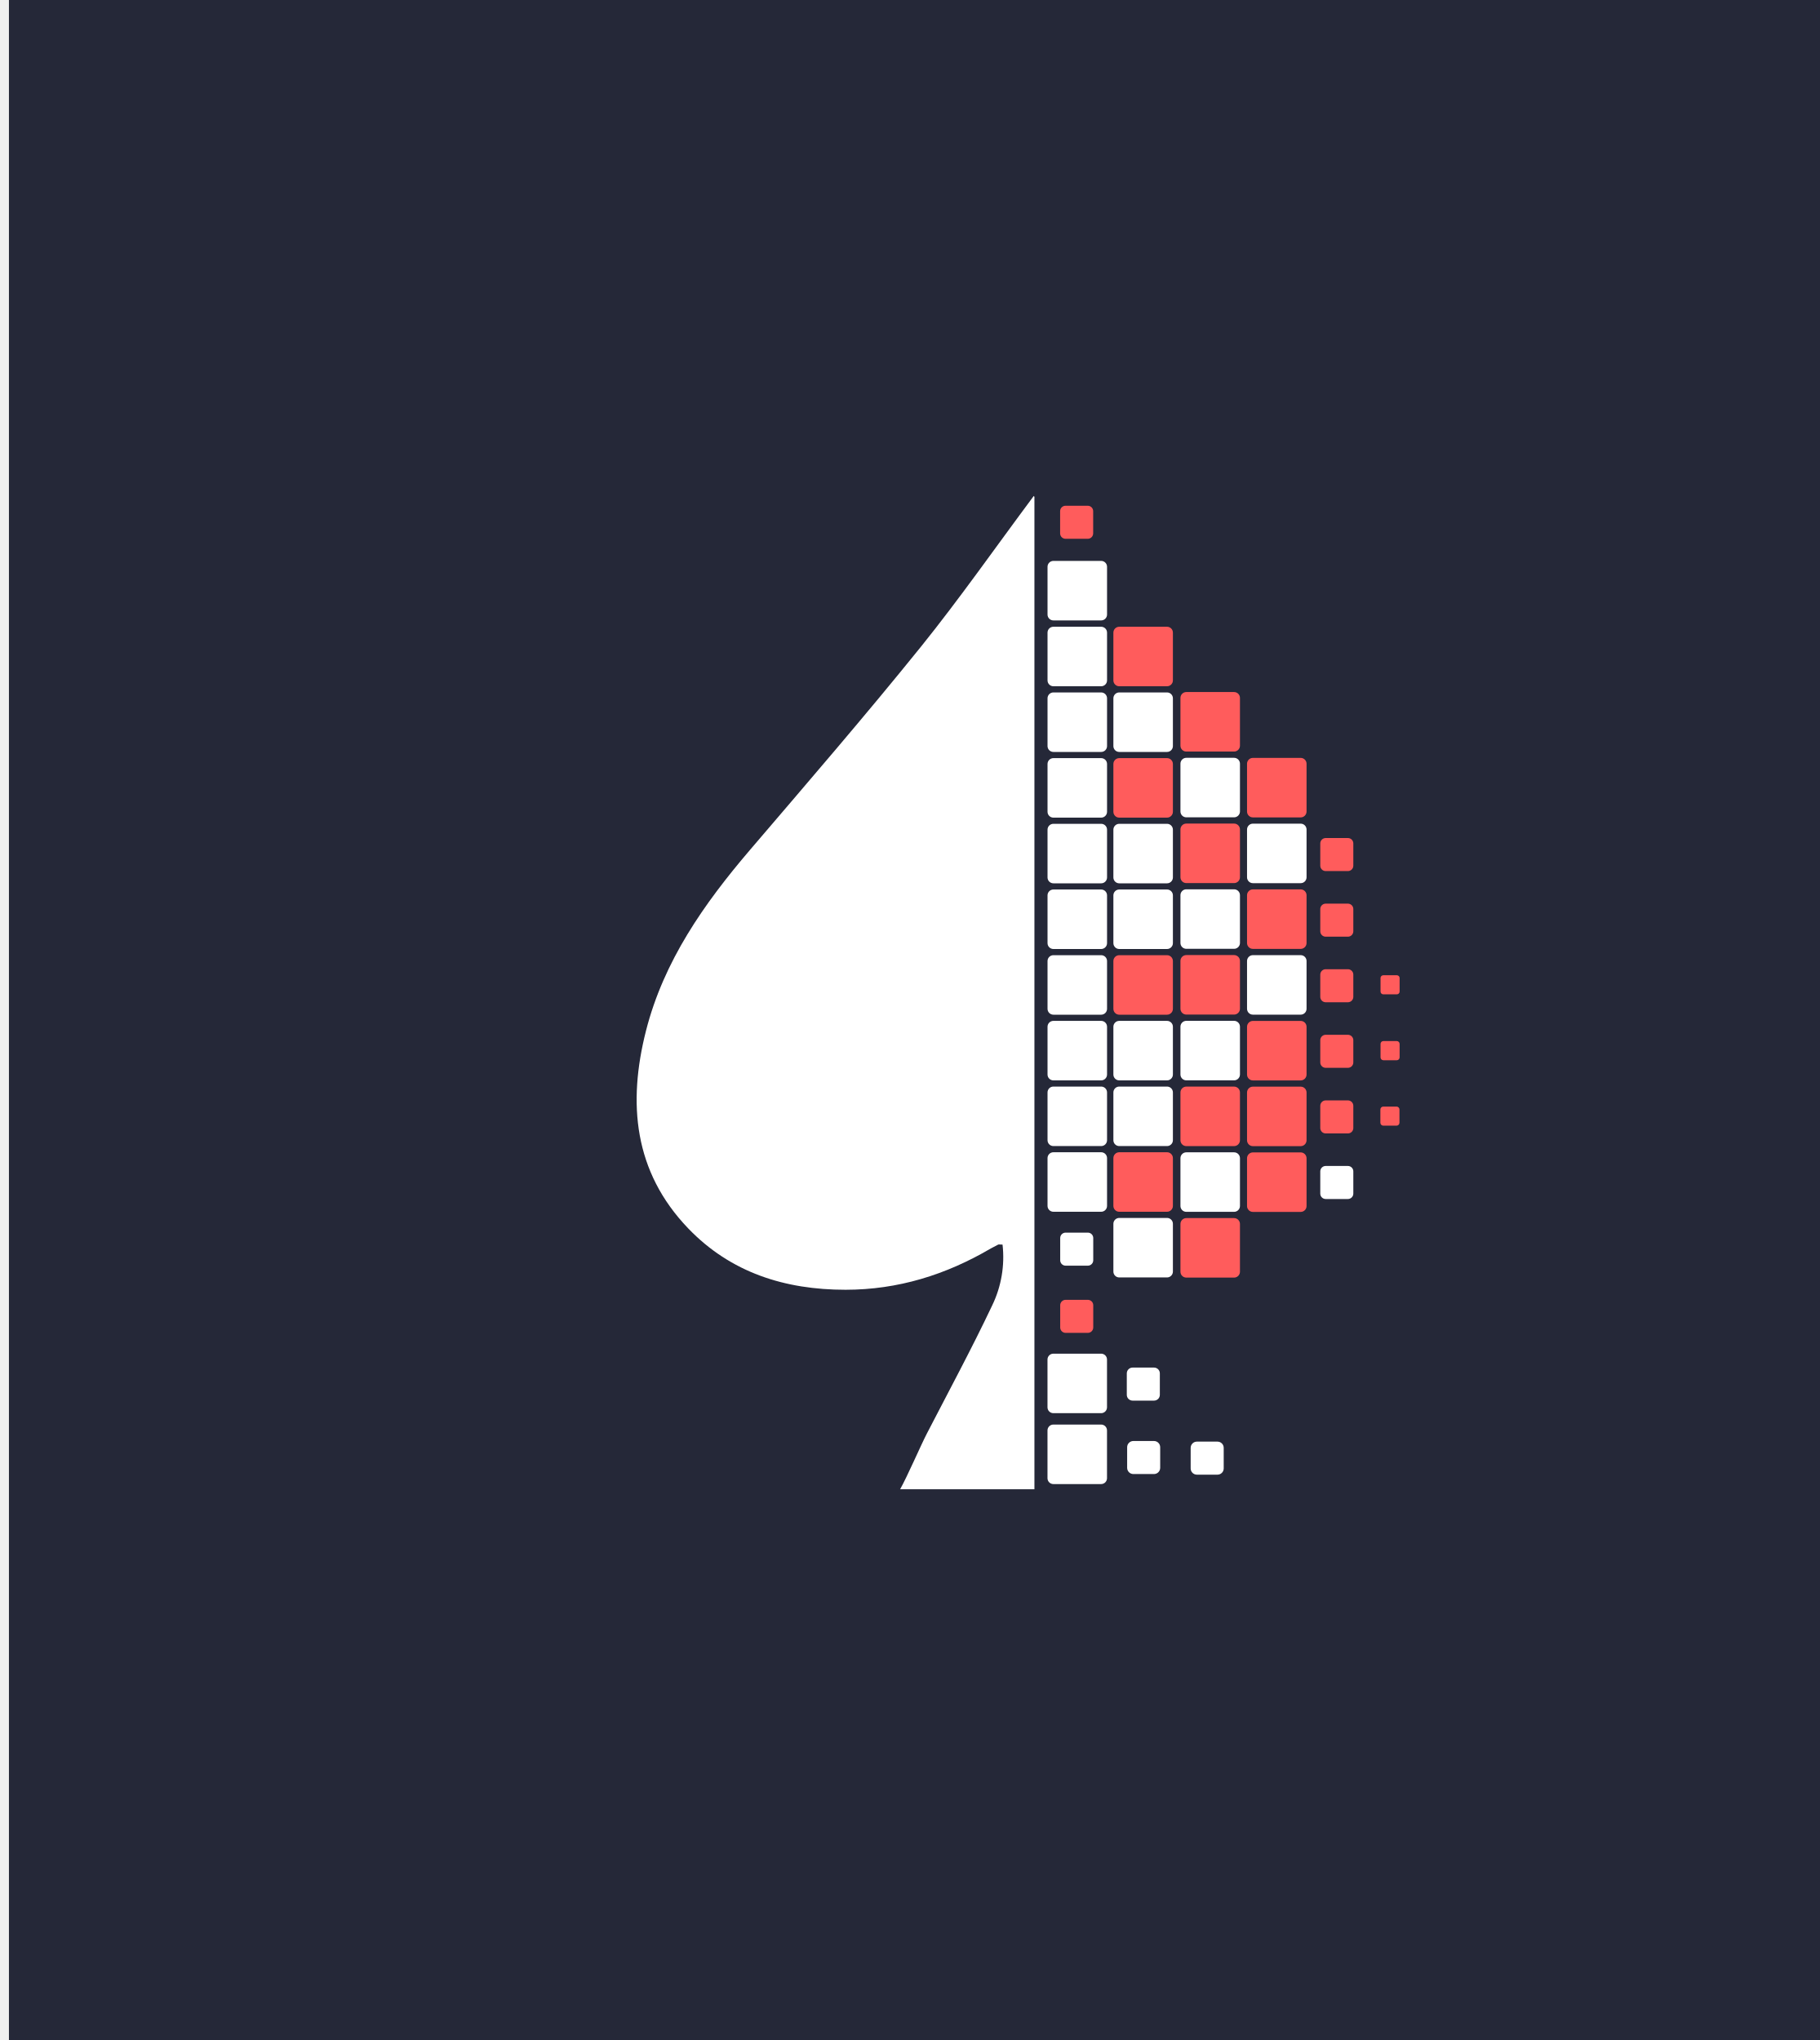
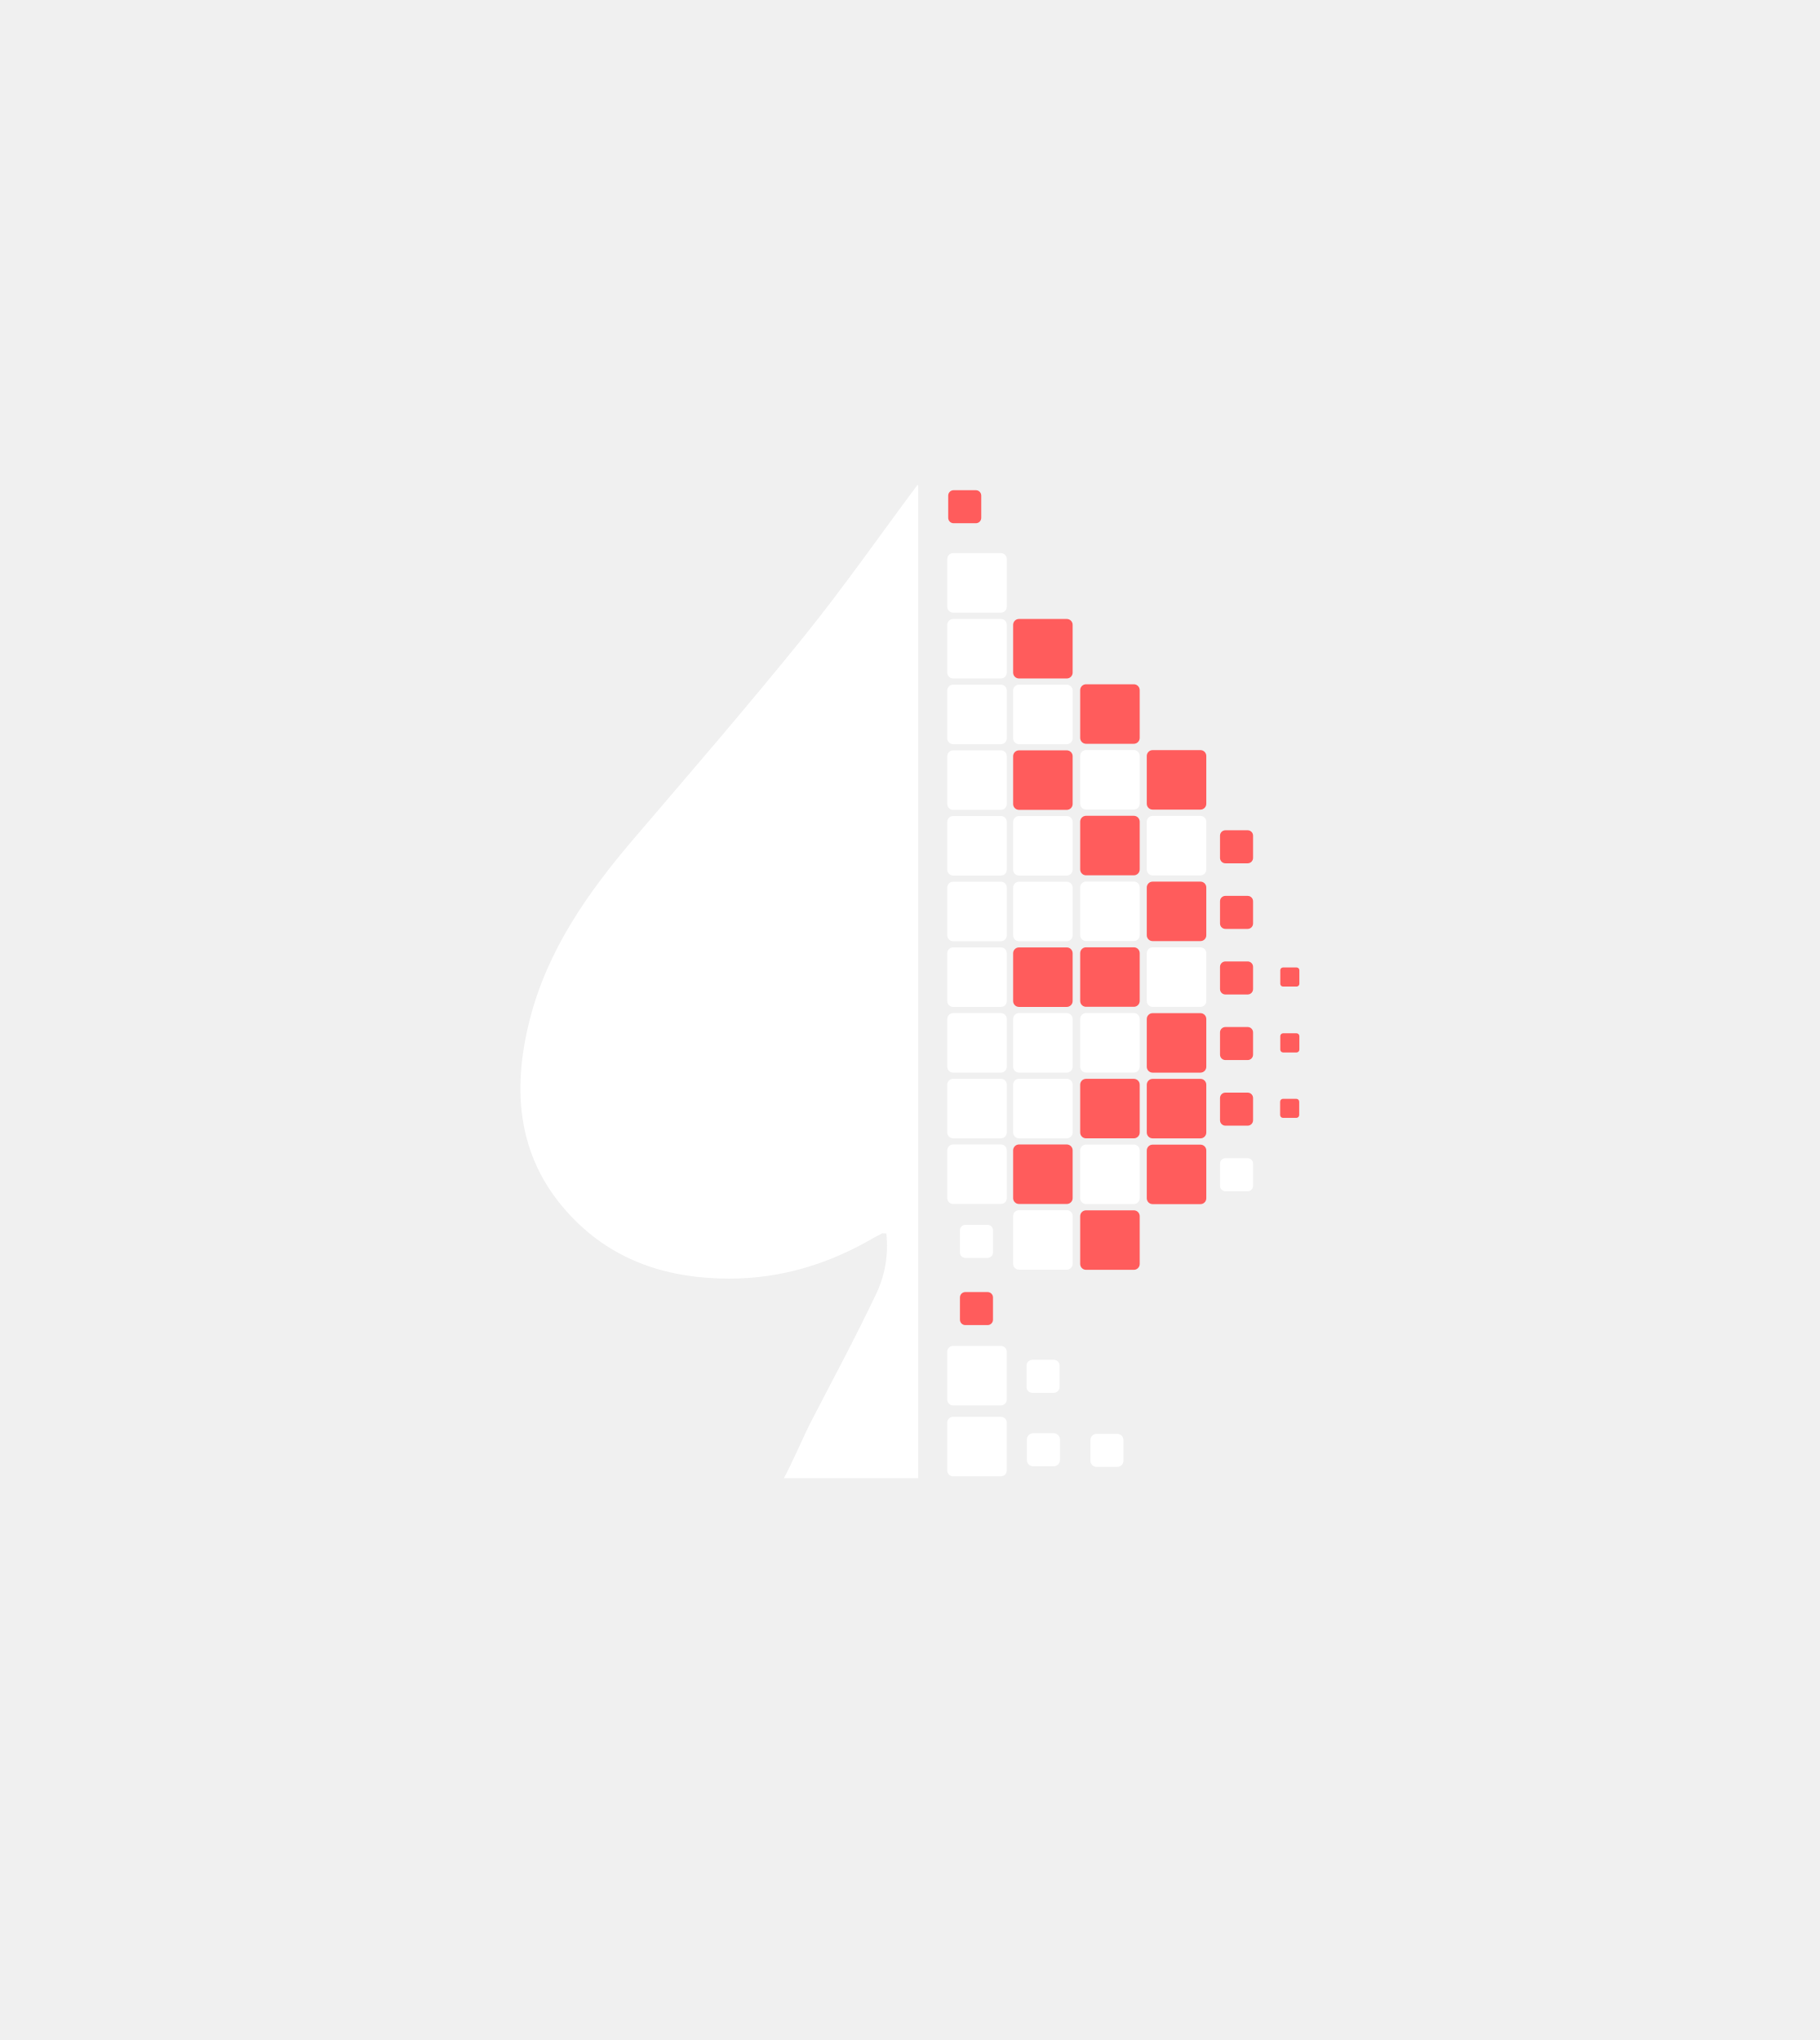
- <svg xmlns="http://www.w3.org/2000/svg" id="Ebene_1" data-name="Ebene 1" viewBox="0 0 468.11 524.85">
-   <defs>
-     <style>.cls-1{fill:#252838;}.cls-2{fill:#fff;}.cls-3{fill:#ff5c5c;}</style>
+ <svg xmlns="http://www.w3.org/2000/svg" id="Ebene_1" data-name="Ebene 1" viewBox="0 0 468.11 524.85" version="1.1">
+   <defs id="defs3496">
+     <style id="style3498">.cls-1{fill:#252838;}.cls-2{fill:#fff;}.cls-3{fill:#ff5c5c;}</style>
  </defs>
-   <rect class="cls-1" x="2.3" y="-1.06" width="468.81" height="530" />
-   <rect class="cls-2" x="289.94" y="370.74" width="8.5" height="8.5" rx="1.6" ry="1.6" />
-   <rect class="cls-2" x="306.28" y="370.9" width="8.5" height="8.5" rx="1.6" ry="1.6" />
-   <path class="cls-2" d="M192.92,218.67c14.81-17.33,29.71-34.59,44-52.31,10-12.43,19.19-25.59,29-38.76l.17.23V383.16H231.54c1.83-3.24,5.37-11.42,6.87-14.31,5.68-11,11.53-21.83,16.82-33a28.57,28.57,0,0,0,2.66-15.64c-.66,0-.94-.08-1.13,0-.65.32-1.28.68-1.9,1C243.29,328,231,331.82,217.51,331.83c-15.58,0-29.53-4.39-40.49-15.8-14-14.59-15.58-32.23-10.85-50.83C170.73,247.27,181.08,232.53,192.92,218.67Z" />
-   <rect class="cls-3" x="286.4" y="161.25" width="15.31" height="15.31" rx="1.51" ry="1.51" />
-   <rect class="cls-2" x="286.4" y="178.15" width="15.31" height="15.31" rx="1.51" ry="1.51" />
-   <rect class="cls-3" x="286.4" y="195.05" width="15.31" height="15.31" rx="1.51" ry="1.51" />
-   <rect class="cls-2" x="286.4" y="211.95" width="15.31" height="15.31" rx="1.51" ry="1.51" />
-   <rect class="cls-2" x="286.4" y="228.85" width="15.31" height="15.31" rx="1.51" ry="1.51" />
-   <rect class="cls-3" x="286.4" y="245.75" width="15.31" height="15.31" rx="1.51" ry="1.51" />
-   <rect class="cls-2" x="286.4" y="262.65" width="15.31" height="15.31" rx="1.51" ry="1.51" />
-   <rect class="cls-2" x="286.4" y="279.55" width="15.31" height="15.31" rx="1.51" ry="1.51" />
-   <rect class="cls-3" x="286.4" y="296.45" width="15.31" height="15.31" rx="1.51" ry="1.51" />
-   <rect class="cls-2" x="269.45" y="348.27" width="15.31" height="15.31" rx="1.51" ry="1.51" />
-   <rect class="cls-2" x="269.45" y="366.51" width="15.31" height="15.31" rx="1.51" ry="1.51" />
-   <rect class="cls-3" x="303.65" y="178.05" width="15.31" height="15.31" rx="1.51" ry="1.51" />
-   <rect class="cls-2" x="303.65" y="194.97" width="15.31" height="15.31" rx="1.51" ry="1.51" />
-   <rect class="cls-3" x="303.65" y="211.89" width="15.31" height="15.31" rx="1.51" ry="1.51" />
-   <rect class="cls-2" x="303.65" y="228.8" width="15.31" height="15.31" rx="1.51" ry="1.51" />
-   <rect class="cls-3" x="303.65" y="245.72" width="15.31" height="15.31" rx="1.51" ry="1.51" />
-   <rect class="cls-2" x="303.65" y="262.64" width="15.31" height="15.31" rx="1.51" ry="1.51" />
-   <rect class="cls-3" x="303.65" y="279.56" width="15.31" height="15.31" rx="1.51" ry="1.51" />
-   <rect class="cls-2" x="303.65" y="296.47" width="15.31" height="15.31" rx="1.51" ry="1.51" />
-   <rect class="cls-3" x="303.65" y="313.39" width="15.31" height="15.31" rx="1.51" ry="1.51" />
-   <rect class="cls-2" x="286.4" y="313.35" width="15.31" height="15.31" rx="1.51" ry="1.51" />
-   <rect class="cls-2" x="269.46" y="161.25" width="15.31" height="15.31" rx="1.51" ry="1.51" />
-   <rect class="cls-2" x="269.46" y="144.31" width="15.31" height="15.31" rx="1.51" ry="1.51" />
-   <rect class="cls-2" x="269.46" y="178.15" width="15.31" height="15.31" rx="1.51" ry="1.51" />
-   <rect class="cls-2" x="269.46" y="195.05" width="15.31" height="15.31" rx="1.51" ry="1.51" />
-   <rect class="cls-2" x="269.46" y="211.95" width="15.31" height="15.31" rx="1.51" ry="1.51" />
-   <rect class="cls-2" x="269.46" y="228.85" width="15.31" height="15.31" rx="1.51" ry="1.51" />
-   <rect class="cls-2" x="269.46" y="245.75" width="15.31" height="15.31" rx="1.51" ry="1.51" />
-   <rect class="cls-2" x="269.46" y="262.65" width="15.31" height="15.31" rx="1.51" ry="1.51" />
-   <rect class="cls-2" x="269.46" y="279.55" width="15.31" height="15.31" rx="1.51" ry="1.51" />
-   <rect class="cls-2" x="269.46" y="296.45" width="15.31" height="15.31" rx="1.51" ry="1.51" />
-   <rect class="cls-3" x="320.78" y="194.99" width="15.31" height="15.31" rx="1.51" ry="1.51" />
-   <rect class="cls-2" x="320.78" y="211.91" width="15.31" height="15.31" rx="1.51" ry="1.51" />
-   <rect class="cls-3" x="320.78" y="228.82" width="15.31" height="15.31" rx="1.51" ry="1.51" />
-   <rect class="cls-2" x="320.78" y="245.74" width="15.31" height="15.31" rx="1.51" ry="1.51" />
-   <rect class="cls-3" x="320.78" y="262.66" width="15.31" height="15.31" rx="1.51" ry="1.51" />
-   <rect class="cls-3" x="320.78" y="279.57" width="15.31" height="15.31" rx="1.51" ry="1.51" />
-   <rect class="cls-3" x="320.78" y="296.49" width="15.31" height="15.31" rx="1.51" ry="1.51" />
-   <rect class="cls-3" x="339.62" y="215.61" width="8.5" height="8.5" rx="1.39" ry="1.39" />
-   <rect class="cls-3" x="339.62" y="232.49" width="8.5" height="8.5" rx="1.39" ry="1.39" />
-   <rect class="cls-3" x="339.62" y="249.36" width="8.5" height="8.5" rx="1.39" ry="1.39" />
-   <rect class="cls-3" x="339.62" y="266.23" width="8.5" height="8.5" rx="1.39" ry="1.39" />
-   <rect class="cls-3" x="339.62" y="283.11" width="8.5" height="8.5" rx="1.39" ry="1.39" />
-   <rect class="cls-2" x="339.62" y="299.98" width="8.5" height="8.5" rx="1.39" ry="1.39" />
-   <rect class="cls-3" x="355.12" y="250.91" width="4.91" height="4.91" rx="0.71" ry="0.71" />
-   <rect class="cls-3" x="355.12" y="267.84" width="4.91" height="4.94" rx="0.74" ry="0.74" />
-   <rect class="cls-3" x="355.08" y="284.7" width="4.91" height="4.91" rx="0.75" ry="0.75" />
-   <rect class="cls-2" x="289.85" y="351.85" width="8.5" height="8.5" rx="1.49" ry="1.49" />
-   <rect class="cls-2" x="272.72" y="317.13" width="8.5" height="8.5" rx="1.39" ry="1.39" />
-   <rect class="cls-3" x="272.72" y="334.42" width="8.5" height="8.5" rx="1.39" ry="1.39" />
-   <rect class="cls-3" x="272.7" y="130.12" width="8.5" height="8.5" rx="1.39" ry="1.39" />
+   <g id="g3620" transform="translate(11.2105,0)">
+     <rect style="fill:#ffffff" id="rect3504" ry="1.6" rx="1.6" height="8.5" width="8.5" y="368.74" x="252.94" class="cls-2" />
+     <rect style="fill:#ffffff" id="rect3506" ry="1.6" rx="1.6" height="8.5" width="8.5" y="368.9" x="269.28" class="cls-2" />
+     <path style="fill:#ffffff" id="path3508" d="m 151.812,215.802 c 14.81,-17.33 29.71,-34.59 44,-52.31 10,-12.43 19.19,-25.59 29,-38.76 l 0.17,0.23 0,255.33 -34.55,0 c 1.83,-3.24 5.37,-11.42 6.87,-14.31 5.68,-11 11.53,-21.83 16.82,-33 a 28.57,28.57 0 0 0 2.66,-15.64 c -0.66,0 -0.94,-0.08 -1.13,0 -0.65,0.32 -1.28,0.68 -1.9,1 -11.57,6.79 -23.86,10.61 -37.35,10.62 -15.58,0 -29.53,-4.39 -40.49,-15.8 -14,-14.59 -15.58,-32.23 -10.85,-50.83 4.56,-17.93 14.91,-32.67 26.75,-46.53 z" class="cls-2" />
+     <rect style="fill:#ff5c5c" id="rect3510" ry="1.51" rx="1.51" height="15.31" width="15.31" y="159.25" x="249.4" class="cls-3" />
+     <rect style="fill:#ffffff" id="rect3512" ry="1.51" rx="1.51" height="15.31" width="15.31" y="176.15" x="249.4" class="cls-2" />
+     <rect style="fill:#ff5c5c" id="rect3514" ry="1.51" rx="1.51" height="15.31" width="15.31" y="193.05" x="249.4" class="cls-3" />
+     <rect style="fill:#ffffff" id="rect3516" ry="1.51" rx="1.51" height="15.31" width="15.31" y="209.95" x="249.4" class="cls-2" />
+     <rect style="fill:#ffffff" id="rect3518" ry="1.51" rx="1.51" height="15.31" width="15.31" y="226.85" x="249.4" class="cls-2" />
+     <rect style="fill:#ff5c5c" id="rect3520" ry="1.51" rx="1.51" height="15.31" width="15.31" y="243.75" x="249.4" class="cls-3" />
+     <rect style="fill:#ffffff" id="rect3522" ry="1.51" rx="1.51" height="15.31" width="15.31" y="260.65" x="249.4" class="cls-2" />
+     <rect style="fill:#ffffff" id="rect3524" ry="1.51" rx="1.51" height="15.31" width="15.31" y="277.55" x="249.4" class="cls-2" />
+     <rect style="fill:#ff5c5c" id="rect3526" ry="1.51" rx="1.51" height="15.31" width="15.31" y="294.45" x="249.4" class="cls-3" />
+     <rect style="fill:#ffffff" id="rect3528" ry="1.51" rx="1.51" height="15.31" width="15.31" y="346.27" x="232.45" class="cls-2" />
+     <rect style="fill:#ffffff" id="rect3530" ry="1.51" rx="1.51" height="15.31" width="15.31" y="364.51" x="232.45" class="cls-2" />
+     <rect style="fill:#ff5c5c" id="rect3532" ry="1.51" rx="1.51" height="15.31" width="15.31" y="176.05" x="266.65" class="cls-3" />
+     <rect style="fill:#ffffff" id="rect3534" ry="1.51" rx="1.51" height="15.31" width="15.31" y="192.97" x="266.65" class="cls-2" />
+     <rect style="fill:#ff5c5c" id="rect3536" ry="1.51" rx="1.51" height="15.31" width="15.31" y="209.89" x="266.65" class="cls-3" />
+     <rect style="fill:#ffffff" id="rect3538" ry="1.51" rx="1.51" height="15.31" width="15.31" y="226.8" x="266.65" class="cls-2" />
+     <rect style="fill:#ff5c5c" id="rect3540" ry="1.51" rx="1.51" height="15.31" width="15.31" y="243.72" x="266.65" class="cls-3" />
+     <rect style="fill:#ffffff" id="rect3542" ry="1.51" rx="1.51" height="15.31" width="15.31" y="260.64" x="266.65" class="cls-2" />
+     <rect style="fill:#ff5c5c" id="rect3544" ry="1.51" rx="1.51" height="15.31" width="15.31" y="277.56" x="266.65" class="cls-3" />
+     <rect style="fill:#ffffff" id="rect3546" ry="1.51" rx="1.51" height="15.31" width="15.31" y="294.47" x="266.65" class="cls-2" />
+     <rect style="fill:#ff5c5c" id="rect3548" ry="1.51" rx="1.51" height="15.31" width="15.31" y="311.39" x="266.65" class="cls-3" />
+     <rect style="fill:#ffffff" id="rect3550" ry="1.51" rx="1.51" height="15.31" width="15.31" y="311.35" x="249.4" class="cls-2" />
+     <rect style="fill:#ffffff" id="rect3552" ry="1.51" rx="1.51" height="15.31" width="15.31" y="159.25" x="232.46" class="cls-2" />
+     <rect style="fill:#ffffff" id="rect3554" ry="1.51" rx="1.51" height="15.31" width="15.31" y="142.31" x="232.46" class="cls-2" />
+     <rect style="fill:#ffffff" id="rect3556" ry="1.51" rx="1.51" height="15.31" width="15.31" y="176.15" x="232.46" class="cls-2" />
+     <rect style="fill:#ffffff" id="rect3558" ry="1.51" rx="1.51" height="15.31" width="15.31" y="193.05" x="232.46" class="cls-2" />
+     <rect style="fill:#ffffff" id="rect3560" ry="1.51" rx="1.51" height="15.31" width="15.31" y="209.95" x="232.46" class="cls-2" />
+     <rect style="fill:#ffffff" id="rect3562" ry="1.51" rx="1.51" height="15.31" width="15.31" y="226.85" x="232.46" class="cls-2" />
+     <rect style="fill:#ffffff" id="rect3564" ry="1.51" rx="1.51" height="15.31" width="15.31" y="243.75" x="232.46" class="cls-2" />
+     <rect style="fill:#ffffff" id="rect3566" ry="1.51" rx="1.51" height="15.31" width="15.31" y="260.65" x="232.46" class="cls-2" />
+     <rect style="fill:#ffffff" id="rect3568" ry="1.51" rx="1.51" height="15.31" width="15.31" y="277.55" x="232.46" class="cls-2" />
+     <rect style="fill:#ffffff" id="rect3570" ry="1.51" rx="1.51" height="15.31" width="15.31" y="294.45" x="232.46" class="cls-2" />
+     <rect style="fill:#ff5c5c" id="rect3572" ry="1.51" rx="1.51" height="15.31" width="15.31" y="192.99" x="283.78" class="cls-3" />
+     <rect style="fill:#ffffff" id="rect3574" ry="1.51" rx="1.51" height="15.31" width="15.31" y="209.91" x="283.78" class="cls-2" />
+     <rect style="fill:#ff5c5c" id="rect3576" ry="1.51" rx="1.51" height="15.31" width="15.31" y="226.82" x="283.78" class="cls-3" />
+     <rect style="fill:#ffffff" id="rect3578" ry="1.51" rx="1.51" height="15.31" width="15.31" y="243.74" x="283.78" class="cls-2" />
+     <rect style="fill:#ff5c5c" id="rect3580" ry="1.51" rx="1.51" height="15.31" width="15.31" y="260.66" x="283.78" class="cls-3" />
+     <rect style="fill:#ff5c5c" id="rect3582" ry="1.51" rx="1.51" height="15.31" width="15.31" y="277.57" x="283.78" class="cls-3" />
+     <rect style="fill:#ff5c5c" id="rect3584" ry="1.51" rx="1.51" height="15.31" width="15.31" y="294.49" x="283.78" class="cls-3" />
+     <rect style="fill:#ff5c5c" id="rect3586" ry="1.39" rx="1.39" height="8.5" width="8.5" y="213.61" x="302.62" class="cls-3" />
+     <rect style="fill:#ff5c5c" id="rect3588" ry="1.39" rx="1.39" height="8.5" width="8.5" y="230.49" x="302.62" class="cls-3" />
+     <rect style="fill:#ff5c5c" id="rect3590" ry="1.39" rx="1.39" height="8.5" width="8.5" y="247.36" x="302.62" class="cls-3" />
+     <rect style="fill:#ff5c5c" id="rect3592" ry="1.39" rx="1.39" height="8.5" width="8.5" y="264.23" x="302.62" class="cls-3" />
+     <rect style="fill:#ff5c5c" id="rect3594" ry="1.39" rx="1.39" height="8.5" width="8.5" y="281.11" x="302.62" class="cls-3" />
+     <rect style="fill:#ffffff" id="rect3596" ry="1.39" rx="1.39" height="8.5" width="8.5" y="297.98" x="302.62" class="cls-2" />
+     <rect style="fill:#ff5c5c" id="rect3598" ry="0.71" rx="0.71" height="4.91" width="4.91" y="248.91" x="318.12" class="cls-3" />
+     <rect style="fill:#ff5c5c" id="rect3600" ry="0.74" rx="0.74" height="4.94" width="4.91" y="265.84" x="318.12" class="cls-3" />
+     <rect style="fill:#ff5c5c" id="rect3602" ry="0.75" rx="0.75" height="4.91" width="4.91" y="282.7" x="318.08" class="cls-3" />
+     <rect style="fill:#ffffff" id="rect3604" ry="1.49" rx="1.49" height="8.5" width="8.5" y="349.85" x="252.85" class="cls-2" />
+     <rect style="fill:#ffffff" id="rect3606" ry="1.39" rx="1.39" height="8.5" width="8.5" y="315.13" x="235.72" class="cls-2" />
+     <rect style="fill:#ff5c5c" id="rect3608" ry="1.39" rx="1.39" height="8.5" width="8.5" y="332.42" x="235.72" class="cls-3" />
+     <rect style="fill:#ff5c5c" id="rect3610" ry="1.39" rx="1.39" height="8.5" width="8.5" y="126.12" x="232.7" class="cls-3" />
+   </g>
</svg>
